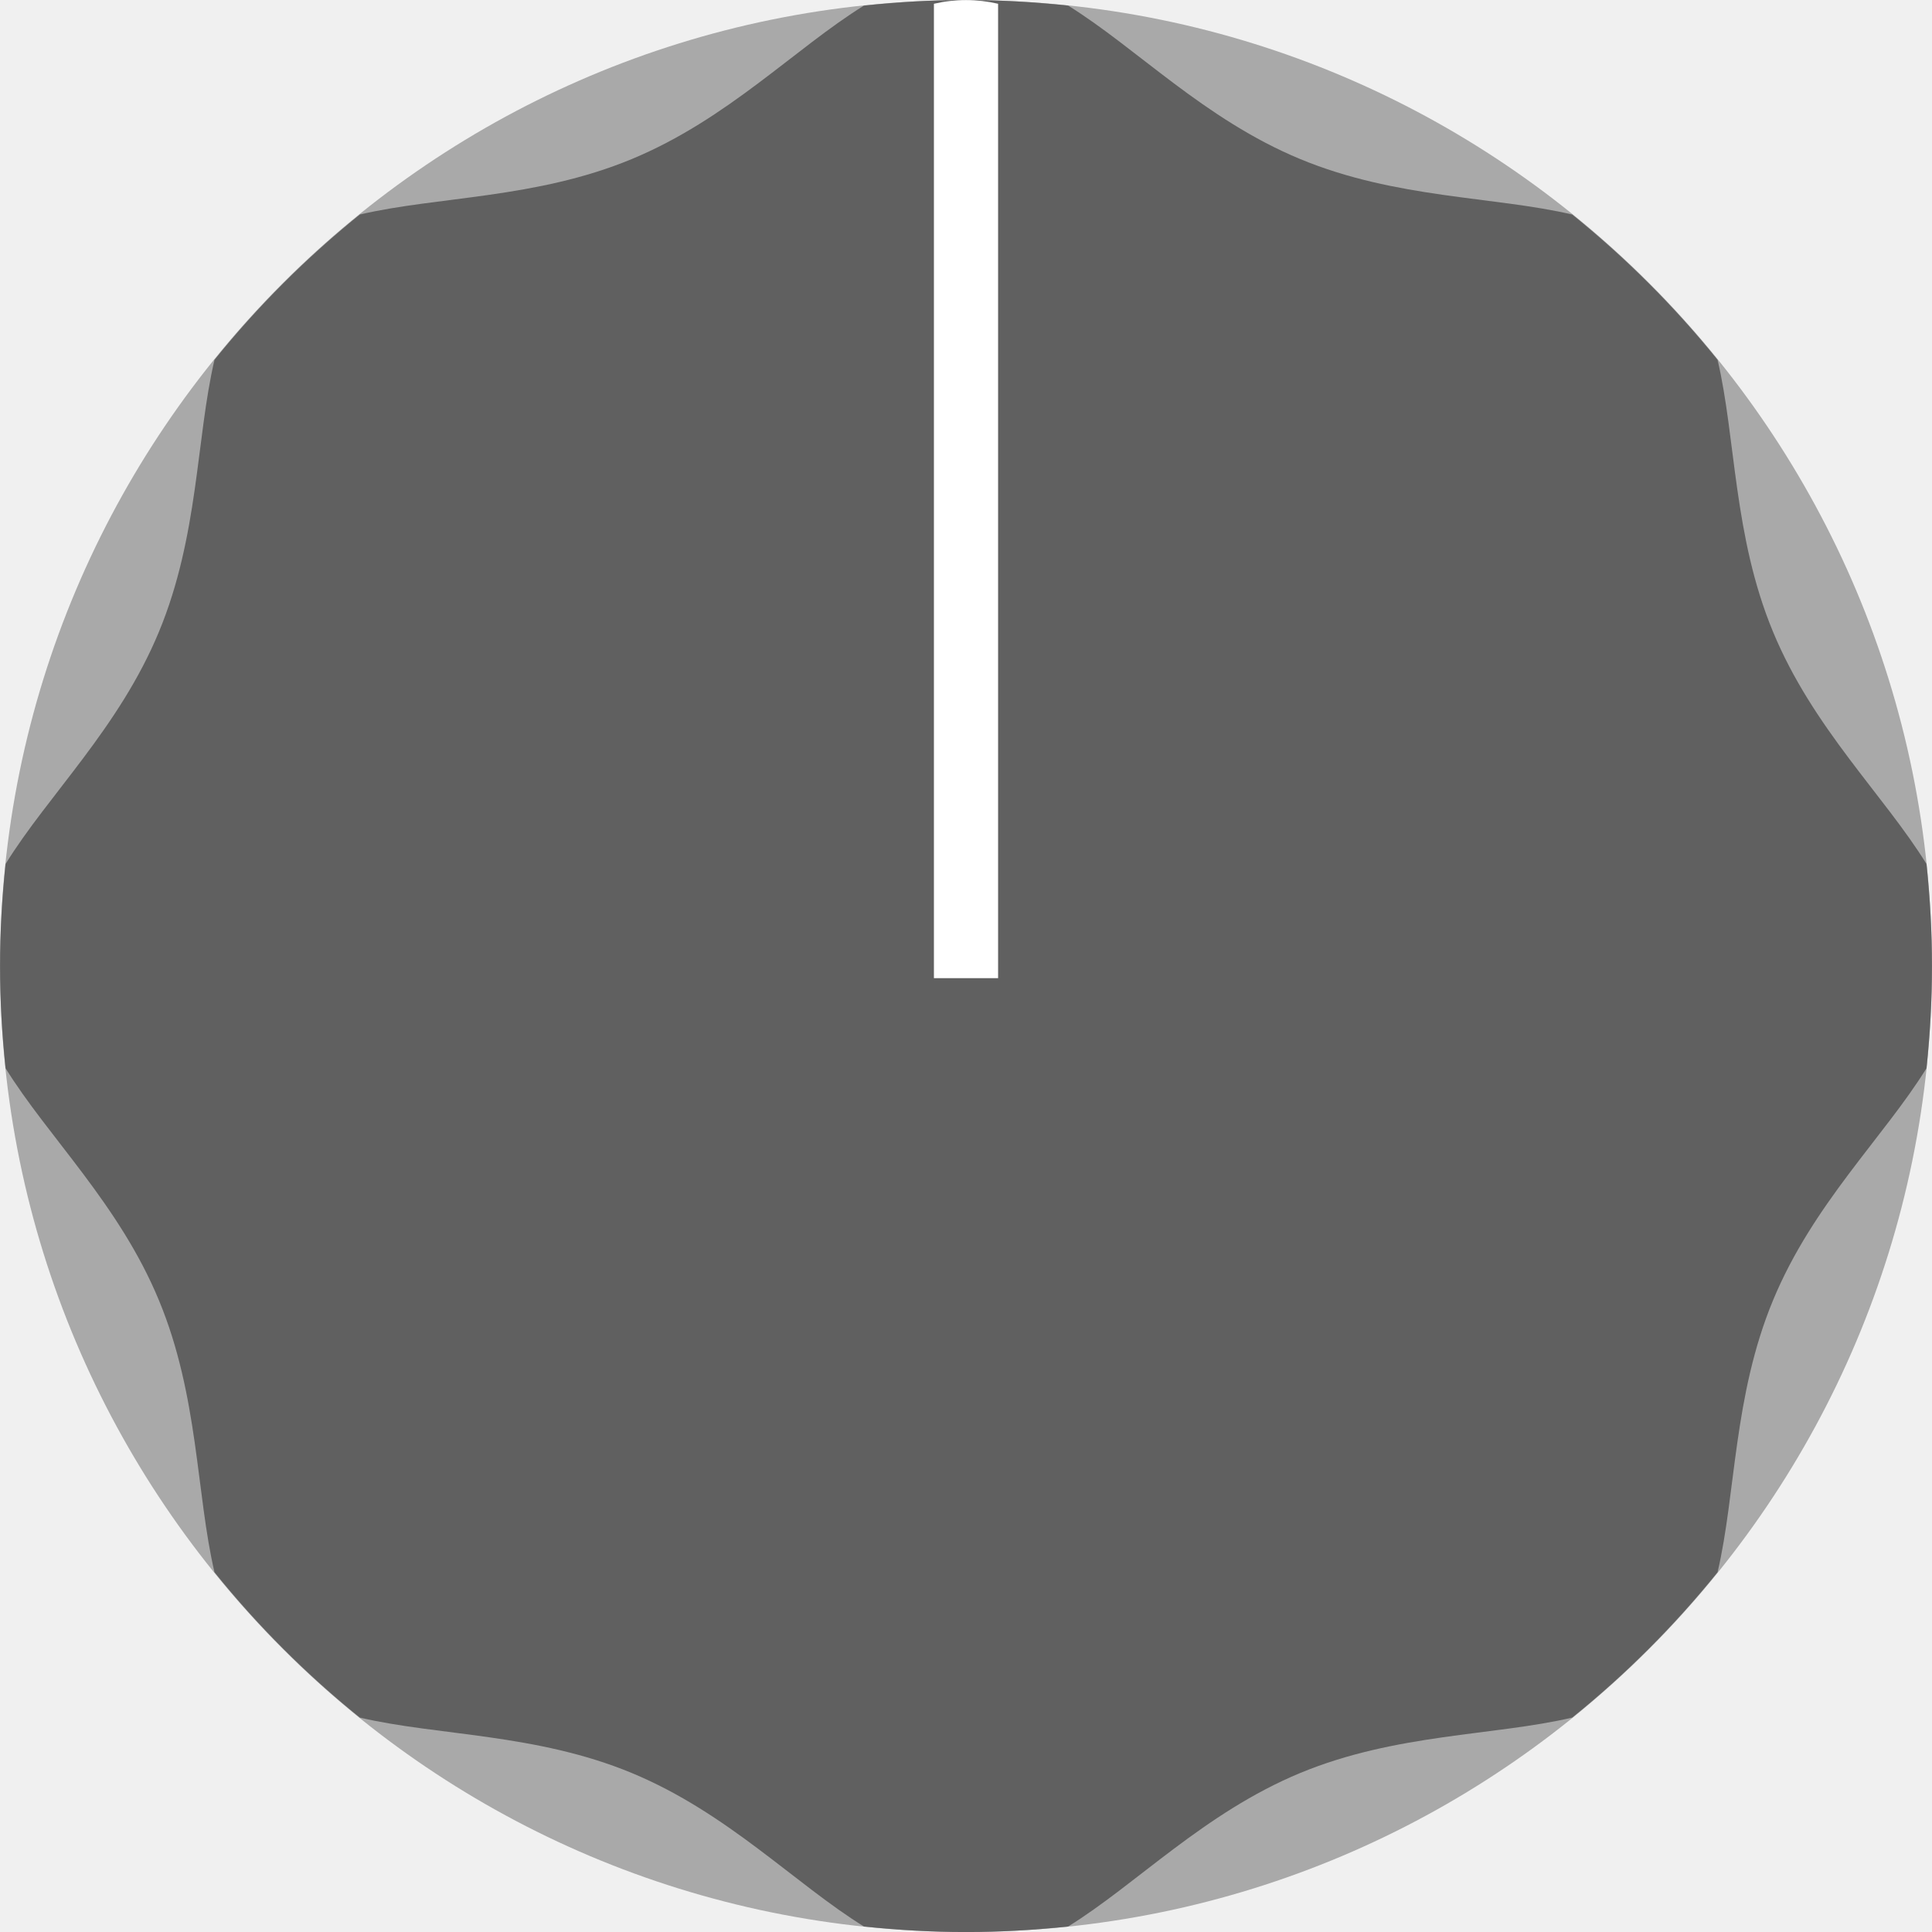
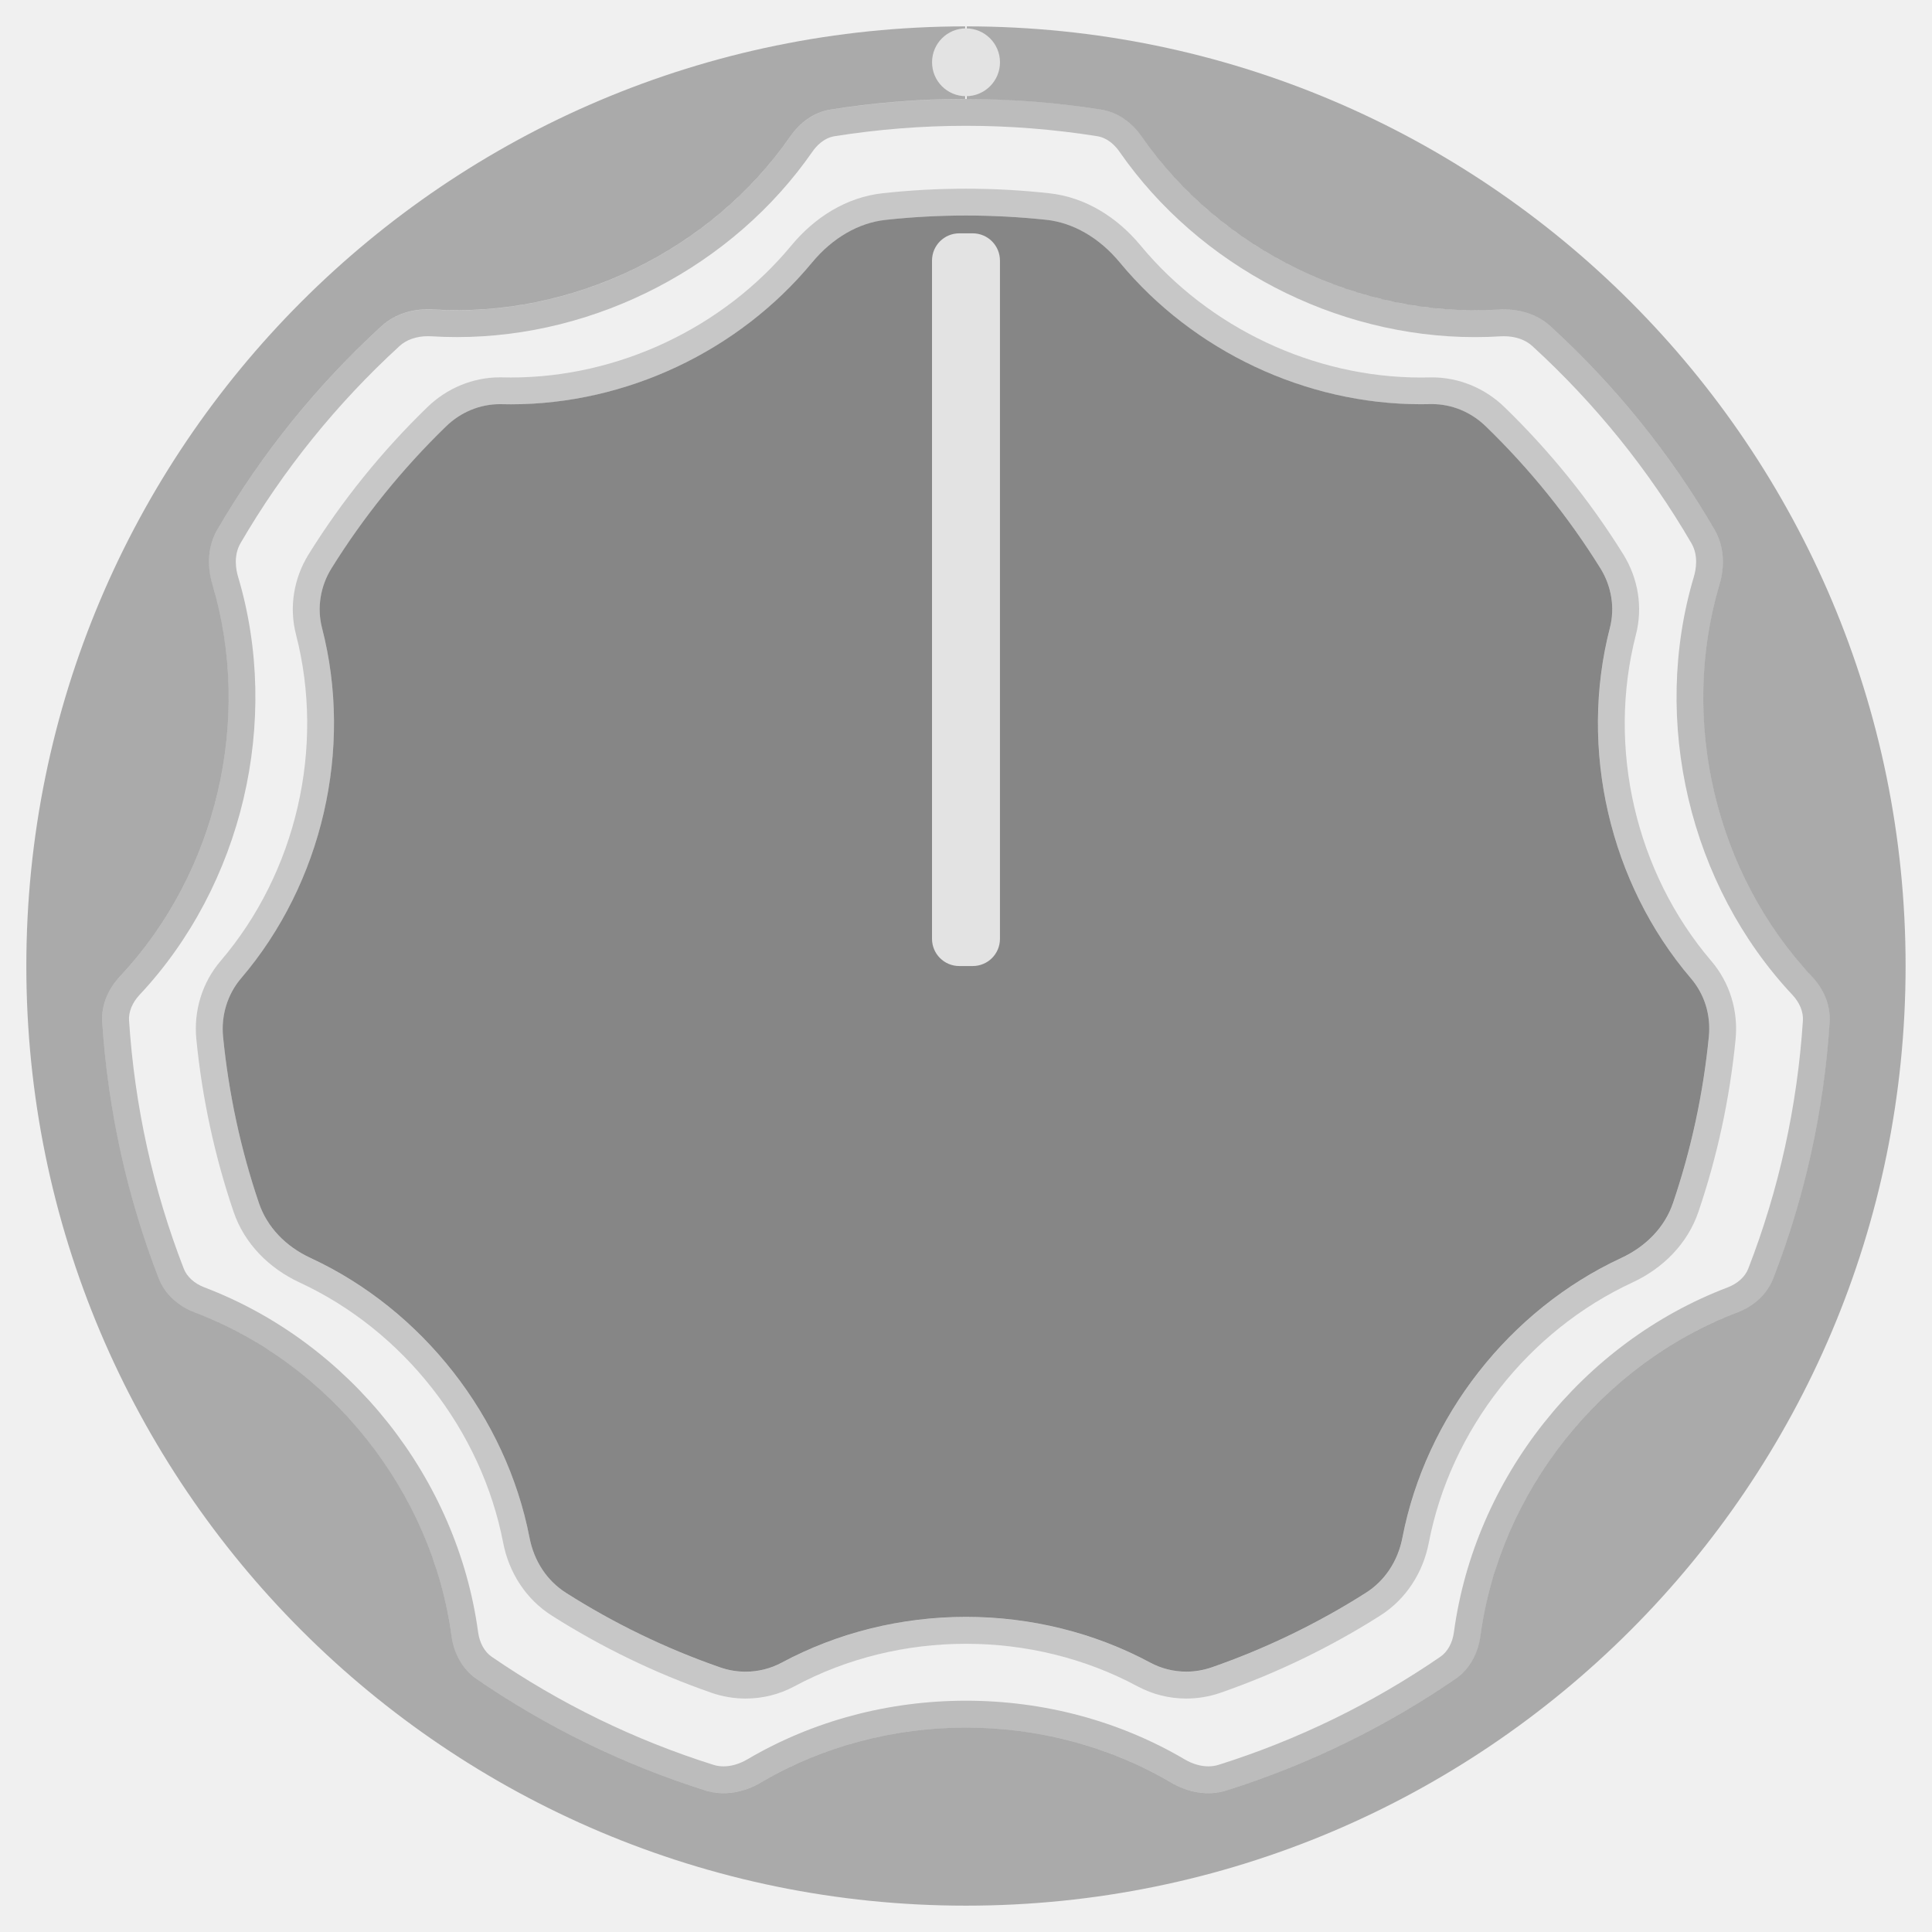
- <svg xmlns="http://www.w3.org/2000/svg" width="54" height="54.002" viewBox="0 0 14.287 14.288" version="1.1" id="svg16908">
-   <defs id="defs16902">
-     <clipPath clipPathUnits="userSpaceOnUse" id="clipPath6367">
-       <path d="M 0,3193 H 2089 V 0 H 0 Z" id="path6365" />
-     </clipPath>
-   </defs>
-   <g id="layer1" transform="translate(-231.6142,-118.2879)">
-     <g id="g2004" transform="matrix(0.3968706,0,0,-0.3968706,-305.706,1064.547)" style="stroke-width:0.889;stroke-miterlimit:4;stroke-dasharray:none">
-       <g transform="translate(1389.893,2366.3)" id="g6455" style="stroke-width:0.889;stroke-miterlimit:4;stroke-dasharray:none">
-         <path id="path6457" style="fill:#a9a9a9;fill-opacity:1;fill-rule:nonzero;stroke:none;stroke-width:0.889;stroke-miterlimit:4;stroke-dasharray:none" d="m 0,0 c 0,-9.941 -8.059,-18 -18,-18 -9.941,0 -18,8.059 -18,18 0,9.941 8.059,18 18,18 C -8.059,18 0,9.941 0,0" />
-       </g>
-       <g transform="translate(1389.791,2368.202)" id="g6459" style="stroke-width:0.889;stroke-miterlimit:4;stroke-dasharray:none">
-         <path id="path6461" style="fill:#606060;fill-opacity:1;fill-rule:evenodd;stroke:none;stroke-width:0.889;stroke-miterlimit:4;stroke-dasharray:none" d="m 0,0 c -0.79,1.279 -2.12,2.537 -2.86,4.327 -0.74,1.784 -0.691,3.609 -1.033,5.067 -0.805,0.997 -1.711,1.902 -2.709,2.708 -1.459,0.341 -3.282,0.293 -5.068,1.033 -1.79,0.742 -3.048,2.069 -4.325,2.86 -0.625,0.066 -1.26,0.104 -1.902,0.104 -0.644,0 -1.279,-0.038 -1.903,-0.104 -1.279,-0.791 -2.537,-2.118 -4.327,-2.86 -1.784,-0.74 -3.607,-0.692 -5.067,-1.033 -0.997,-0.806 -1.904,-1.711 -2.708,-2.708 -0.342,-1.458 -0.294,-3.283 -1.035,-5.067 -0.74,-1.79 -2.069,-3.048 -2.858,-4.327 -0.066,-0.625 -0.103,-1.26 -0.103,-1.902 0,-0.643 0.037,-1.278 0.103,-1.905 0.789,-1.277 2.118,-2.535 2.858,-4.325 0.741,-1.784 0.693,-3.609 1.035,-5.066 0.804,-0.998 1.711,-1.904 2.708,-2.709 1.46,-0.342 3.283,-0.293 5.067,-1.032 1.79,-0.743 3.048,-2.071 4.327,-2.861 0.624,-0.065 1.259,-0.103 1.903,-0.103 0.642,0 1.277,0.038 1.902,0.103 1.277,0.79 2.535,2.118 4.325,2.861 1.786,0.739 3.609,0.69 5.068,1.032 0.998,0.805 1.904,1.711 2.709,2.709 0.342,1.457 0.293,3.282 1.033,5.066 0.74,1.79 2.07,3.048 2.86,4.325 0.065,0.627 0.102,1.262 0.102,1.905 C 0.102,-1.26 0.065,-0.625 0,0" />
-       </g>
-       <g transform="translate(1372.491,2384.231)" id="g6463" style="stroke-width:0.889;stroke-miterlimit:4;stroke-dasharray:none">
-         <path id="path6465" style="fill:#ffffff;fill-opacity:1;fill-rule:evenodd;stroke:none;stroke-width:0.889;stroke-miterlimit:4;stroke-dasharray:none" d="M 0,0 C -0.195,0.045 -0.393,0.069 -0.598,0.069 -0.804,0.069 -1.002,0.045 -1.196,0 V -18.157 H 0 Z" />
-       </g>
+ <svg xmlns="http://www.w3.org/2000/svg" version="1.0" id="svg16908" x="0px" y="0px" width="54px" height="54.002px" viewBox="0 0 54 54.002" enable-background="new 0 0 54 54.002" xml:space="preserve">
+   <path opacity="0.47" fill="#5C5C5C" enable-background="new    " d="M27.023,0.737v2.03  c1.279,0.001,2.535,0.104,3.76,0.298c0.463,0.074,0.856,0.36,1.124,0.746  c2.219,3.196,6.103,5.08,9.985,4.842c0.527-0.032,1.056,0.11,1.445,0.466  c1.801,1.648,3.353,3.564,4.588,5.687c0.269,0.463,0.292,1.019,0.139,1.532  c-1.127,3.787-0.122,8.073,2.584,10.959c0.326,0.347,0.525,0.802,0.494,1.278  c-0.163,2.511-0.706,4.917-1.577,7.16c-0.176,0.452-0.558,0.781-1.012,0.953  c-3.8,1.446-6.628,5.007-7.172,9.037c-0.065,0.481-0.298,0.929-0.698,1.203  c-1.947,1.336-4.099,2.393-6.397,3.117c-0.524,0.165-1.086,0.055-1.56-0.224  c-3.476-2.044-7.978-2.044-11.453,0c-0.474,0.279-1.035,0.389-1.56,0.224  c-2.298-0.724-4.45-1.781-6.395-3.117c-0.4-0.275-0.633-0.723-0.698-1.204  c-0.545-4.03-3.373-7.592-7.172-9.037c-0.453-0.172-0.836-0.501-1.011-0.953  c-0.871-2.243-1.414-4.649-1.58-7.161c-0.031-0.476,0.168-0.93,0.494-1.278  c2.706-2.885,3.713-7.171,2.585-10.959c-0.153-0.513-0.131-1.07,0.139-1.532  c1.236-2.123,2.788-4.039,4.588-5.687c0.39-0.357,0.919-0.499,1.446-0.467  c3.883,0.239,7.766-1.645,9.985-4.842c0.267-0.385,0.661-0.672,1.124-0.745  c1.226-0.195,2.481-0.297,3.76-0.299V0.737C12.482,0.749,0.736,12.504,0.736,27  c0,14.506,11.758,26.266,26.264,26.266c14.506,0,26.264-11.761,26.264-26.266  C53.264,12.504,41.518,0.749,27.023,0.737z" />
+   <g id="path109720_00000161623284270420770010000002804528334434327450_" opacity="0.25" enable-background="new    ">
+     <g>
+       <path fill="#1F1F1F" d="M27,3.516c1.22,0,2.453,0.098,3.665,0.29    c0.318,0.05,0.528,0.293,0.625,0.433c2.22,3.198,6.028,5.184,9.939,5.184    c0.236,0,0.472-0.007,0.708-0.022c0.033-0.002,0.066-0.003,0.099-0.003    c0.319,0,0.601,0.097,0.794,0.274c1.76,1.611,3.256,3.465,4.447,5.511    c0.201,0.345,0.129,0.737,0.068,0.941c-1.201,4.034-0.119,8.62,2.756,11.685    c0.202,0.215,0.308,0.476,0.293,0.716c-0.156,2.393-0.67,4.727-1.528,6.937    c-0.088,0.226-0.299,0.417-0.579,0.524c-4.065,1.546-7.067,5.329-7.648,9.638    c-0.04,0.297-0.178,0.547-0.379,0.685c-1.908,1.31-3.994,2.326-6.198,3.02    c-0.09,0.028-0.186,0.043-0.285,0.043c-0.218,0-0.449-0.068-0.669-0.198    c-1.82-1.071-3.932-1.637-6.107-1.637s-4.286,0.566-6.107,1.637    c-0.22,0.129-0.451,0.198-0.669,0.198c-0.099,0-0.195-0.014-0.285-0.043    c-2.205-0.695-4.29-1.711-6.196-3.02c-0.201-0.138-0.339-0.388-0.38-0.686    c-0.583-4.309-3.585-8.092-7.648-9.638c-0.28-0.106-0.491-0.297-0.579-0.523    c-0.858-2.209-1.373-4.543-1.53-6.938c-0.016-0.24,0.091-0.5,0.292-0.715    c2.876-3.066,3.958-7.653,2.756-11.686c-0.061-0.203-0.132-0.596,0.068-0.941    c1.191-2.046,2.687-3.9,4.446-5.511c0.193-0.177,0.475-0.274,0.794-0.274    c0.033,0,0.066,0.001,0.099,0.003c0.236,0.015,0.472,0.022,0.708,0.022    c3.911,0,7.719-1.986,9.939-5.184c0.097-0.14,0.307-0.382,0.625-0.432    C24.548,3.614,25.781,3.516,27,3.516 M27,2.766c-1.287,0-2.549,0.104-3.783,0.299    c-0.463,0.074-0.856,0.36-1.124,0.746c-2.092,3.014-5.665,4.862-9.323,4.862    c-0.221,0-0.441-0.007-0.662-0.02c-0.048-0.003-0.097-0.004-0.145-0.004    c-0.478,0-0.947,0.147-1.301,0.471c-1.8,1.648-3.352,3.564-4.588,5.686    c-0.269,0.463-0.292,1.019-0.139,1.532c1.129,3.787,0.122,8.073-2.584,10.958    c-0.326,0.347-0.525,0.802-0.494,1.278c0.165,2.511,0.708,4.918,1.58,7.161    c0.175,0.452,0.558,0.781,1.011,0.953c3.798,1.445,6.626,5.007,7.172,9.037    c0.065,0.481,0.298,0.929,0.698,1.203c1.945,1.336,4.097,2.393,6.395,3.117    c0.168,0.053,0.339,0.077,0.51,0.077c0.364,0,0.727-0.112,1.05-0.301    c1.738-1.022,3.732-1.533,5.727-1.533s3.989,0.511,5.727,1.533    c0.322,0.19,0.685,0.301,1.05,0.301c0.171,0,0.343-0.025,0.51-0.077    c2.299-0.724,4.45-1.781,6.397-3.117c0.4-0.275,0.633-0.722,0.698-1.203    c0.543-4.03,3.371-7.592,7.172-9.037c0.453-0.172,0.836-0.501,1.012-0.953    c0.871-2.243,1.414-4.649,1.577-7.16c0.031-0.475-0.168-0.93-0.494-1.278    c-2.706-2.885-3.711-7.172-2.584-10.958c0.153-0.513,0.13-1.069-0.139-1.532    c-1.236-2.123-2.788-4.039-4.588-5.687c-0.354-0.324-0.822-0.471-1.3-0.471    c-0.048,0-0.097,0.002-0.145,0.004c-0.221,0.014-0.441,0.02-0.662,0.02    c-3.656,0-7.231-1.847-9.323-4.862c-0.268-0.385-0.66-0.672-1.124-0.746    C29.55,2.87,28.287,2.766,27,2.766L27,2.766z" />
    </g>
  </g>
+   <g id="path109720_00000155831737055662349650000008503574696319157933_" opacity="0.36">
+     <path fill="#808080" d="M27,6.024c0.747,0,1.502,0.041,2.246,0.122c0.757,0.083,1.487,0.506,2.055,1.192   c2.054,2.482,5.199,3.963,8.412,3.963c0.086,0,0.172-0.001,0.257-0.003l0.052-0.001   c0.56,0,1.095,0.22,1.508,0.621c1.228,1.191,2.306,2.526,3.205,3.97   c0.312,0.501,0.408,1.108,0.265,1.664c-0.874,3.385-0.007,7.139,2.263,9.795   c0.383,0.448,0.562,1.027,0.503,1.629c-0.156,1.588-0.493,3.154-1.002,4.652   c-0.225,0.662-0.739,1.208-1.448,1.537c-3.122,1.448-5.465,4.442-6.115,7.816   c-0.127,0.657-0.49,1.205-1.023,1.543c-1.349,0.856-2.798,1.557-4.305,2.082   c-0.232,0.081-0.472,0.121-0.715,0.121c-0.351,0-0.699-0.087-1.007-0.253   c-1.556-0.836-3.337-1.278-5.15-1.278c-1.813,0-3.594,0.442-5.15,1.279   c-0.308,0.165-0.656,0.253-1.007,0.253c-0.243,0-0.484-0.041-0.716-0.121   c-1.507-0.525-2.954-1.224-4.302-2.08c-0.533-0.339-0.897-0.888-1.024-1.545   c-0.652-3.373-2.995-6.368-6.115-7.815c-0.709-0.329-1.223-0.875-1.448-1.536   c-0.509-1.498-0.846-3.064-1.003-4.654c-0.058-0.593,0.124-1.186,0.502-1.627   c2.271-2.657,3.139-6.411,2.264-9.796c-0.144-0.556-0.047-1.163,0.265-1.664   c0.898-1.443,1.976-2.779,3.204-3.97c0.413-0.4,0.949-0.621,1.509-0.621l0.052,0.001   c0.086,0.002,0.171,0.003,0.257,0.003c3.213,0,6.358-1.482,8.412-3.963   c0.568-0.686,1.298-1.109,2.055-1.192C25.499,6.066,26.255,6.024,27,6.024 M27,5.274   c-0.786,0-1.563,0.043-2.327,0.127c-1.014,0.11-1.902,0.674-2.552,1.459   c-1.908,2.305-4.839,3.691-7.834,3.691c-0.08,0-0.159-0.001-0.239-0.003   c-0.023-0-0.047-0.001-0.07-0.001c-0.76,0-1.484,0.302-2.031,0.832   c-1.266,1.227-2.383,2.607-3.319,4.112c-0.418,0.672-0.552,1.481-0.354,2.248   c0.815,3.155,0.01,6.643-2.108,9.121c-0.517,0.605-0.756,1.396-0.678,2.188   c0.165,1.67,0.518,3.285,1.04,4.821c0.303,0.891,0.988,1.579,1.842,1.976   c2.913,1.351,5.084,4.12,5.694,7.277c0.162,0.838,0.639,1.579,1.359,2.036   c1.387,0.881,2.881,1.607,4.458,2.156c0.313,0.109,0.638,0.163,0.962,0.163   c0.471,0,0.938-0.114,1.362-0.342c1.475-0.793,3.135-1.189,4.795-1.189   c1.66,0,3.32,0.396,4.795,1.189c0.424,0.228,0.892,0.342,1.362,0.342   c0.324,0,0.649-0.054,0.962-0.163c1.577-0.549,3.072-1.275,4.46-2.156   c0.72-0.457,1.196-1.198,1.358-2.035c0.608-3.157,2.78-5.926,5.694-7.277   c0.854-0.396,1.54-1.084,1.843-1.976c0.522-1.536,0.874-3.15,1.038-4.82   c0.078-0.793-0.161-1.583-0.679-2.189c-2.117-2.478-2.921-5.966-2.107-9.12   c0.198-0.767,0.064-1.576-0.354-2.248c-0.936-1.505-2.053-2.885-3.319-4.113   c-0.547-0.53-1.271-0.832-2.03-0.832c-0.023,0-0.047,0-0.07,0.001   c-0.079,0.002-0.159,0.003-0.239,0.003c-2.994,0-5.926-1.386-7.834-3.691   c-0.65-0.785-1.538-1.349-2.552-1.459C28.563,5.317,27.786,5.274,27,5.274L27,5.274z" />
+   </g>
+   <path id="path109722_00000132790347987467418750000015594545222572185506_" fill="#E3E3E3" d="  M27.951,1.741c0,0.526-0.427,0.948-0.951,0.948s-0.948-0.423-0.948-0.948  c0-0.526,0.425-0.948,0.948-0.948S27.951,1.216,27.951,1.741" />
+   <path opacity="0.64" fill="#4A4A4A" enable-background="new    " d="M27,6.024c-0.745,0-1.501,0.041-2.246,0.122  c-0.757,0.083-1.487,0.506-2.055,1.192c-2.054,2.481-5.198,3.963-8.412,3.963  c-0.086,0-0.171-0.001-0.257-0.003l-0.052-0.001c-0.56,0-1.096,0.22-1.509,0.621  c-1.228,1.191-2.306,2.526-3.204,3.97c-0.312,0.501-0.408,1.108-0.264,1.664  c0.875,3.385,0.007,7.138-2.264,9.796c-0.377,0.441-0.56,1.035-0.502,1.627  c0.157,1.59,0.494,3.156,1.003,4.654c0.225,0.662,0.739,1.208,1.448,1.536  c3.12,1.447,5.463,4.442,6.115,7.815c0.127,0.658,0.491,1.207,1.024,1.545  c1.348,0.856,2.795,1.556,4.302,2.08c0.232,0.081,0.472,0.121,0.716,0.121  c0.351,0,0.699-0.087,1.007-0.253c1.556-0.836,3.337-1.279,5.15-1.279  c1.813,0,3.594,0.442,5.15,1.278c0.308,0.166,0.656,0.253,1.007,0.253  c0.243,0,0.484-0.041,0.715-0.121c1.507-0.525,2.956-1.225,4.305-2.082  c0.533-0.338,0.896-0.886,1.023-1.543c0.65-3.374,2.993-6.368,6.115-7.816  c0.709-0.329,1.223-0.875,1.448-1.537c0.509-1.498,0.846-3.063,1.002-4.652  c0.059-0.602-0.119-1.18-0.503-1.629c-2.27-2.656-3.137-6.41-2.263-9.795  c0.144-0.556,0.047-1.163-0.265-1.664c-0.898-1.444-1.976-2.78-3.205-3.97  c-0.413-0.4-0.948-0.621-1.508-0.621l-0.052,0.001c-0.086,0.002-0.172,0.003-0.257,0.003  c-3.213,0-6.358-1.481-8.412-3.963c-0.568-0.686-1.298-1.11-2.055-1.192  C28.502,6.065,27.747,6.024,27,6.024L27,6.024z" />
+   <path id="path109724_00000046337844363982079960000015404365734540027067_" fill="#E3E3E3" d="  M27.189,27.002h-0.377c-0.42,0-0.761-0.341-0.761-0.761V7.283c0-0.42,0.341-0.761,0.761-0.761h0.377  c0.42,0,0.761,0.341,0.761,0.761v18.958C27.951,26.662,27.61,27.002,27.189,27.002z" />
</svg>
